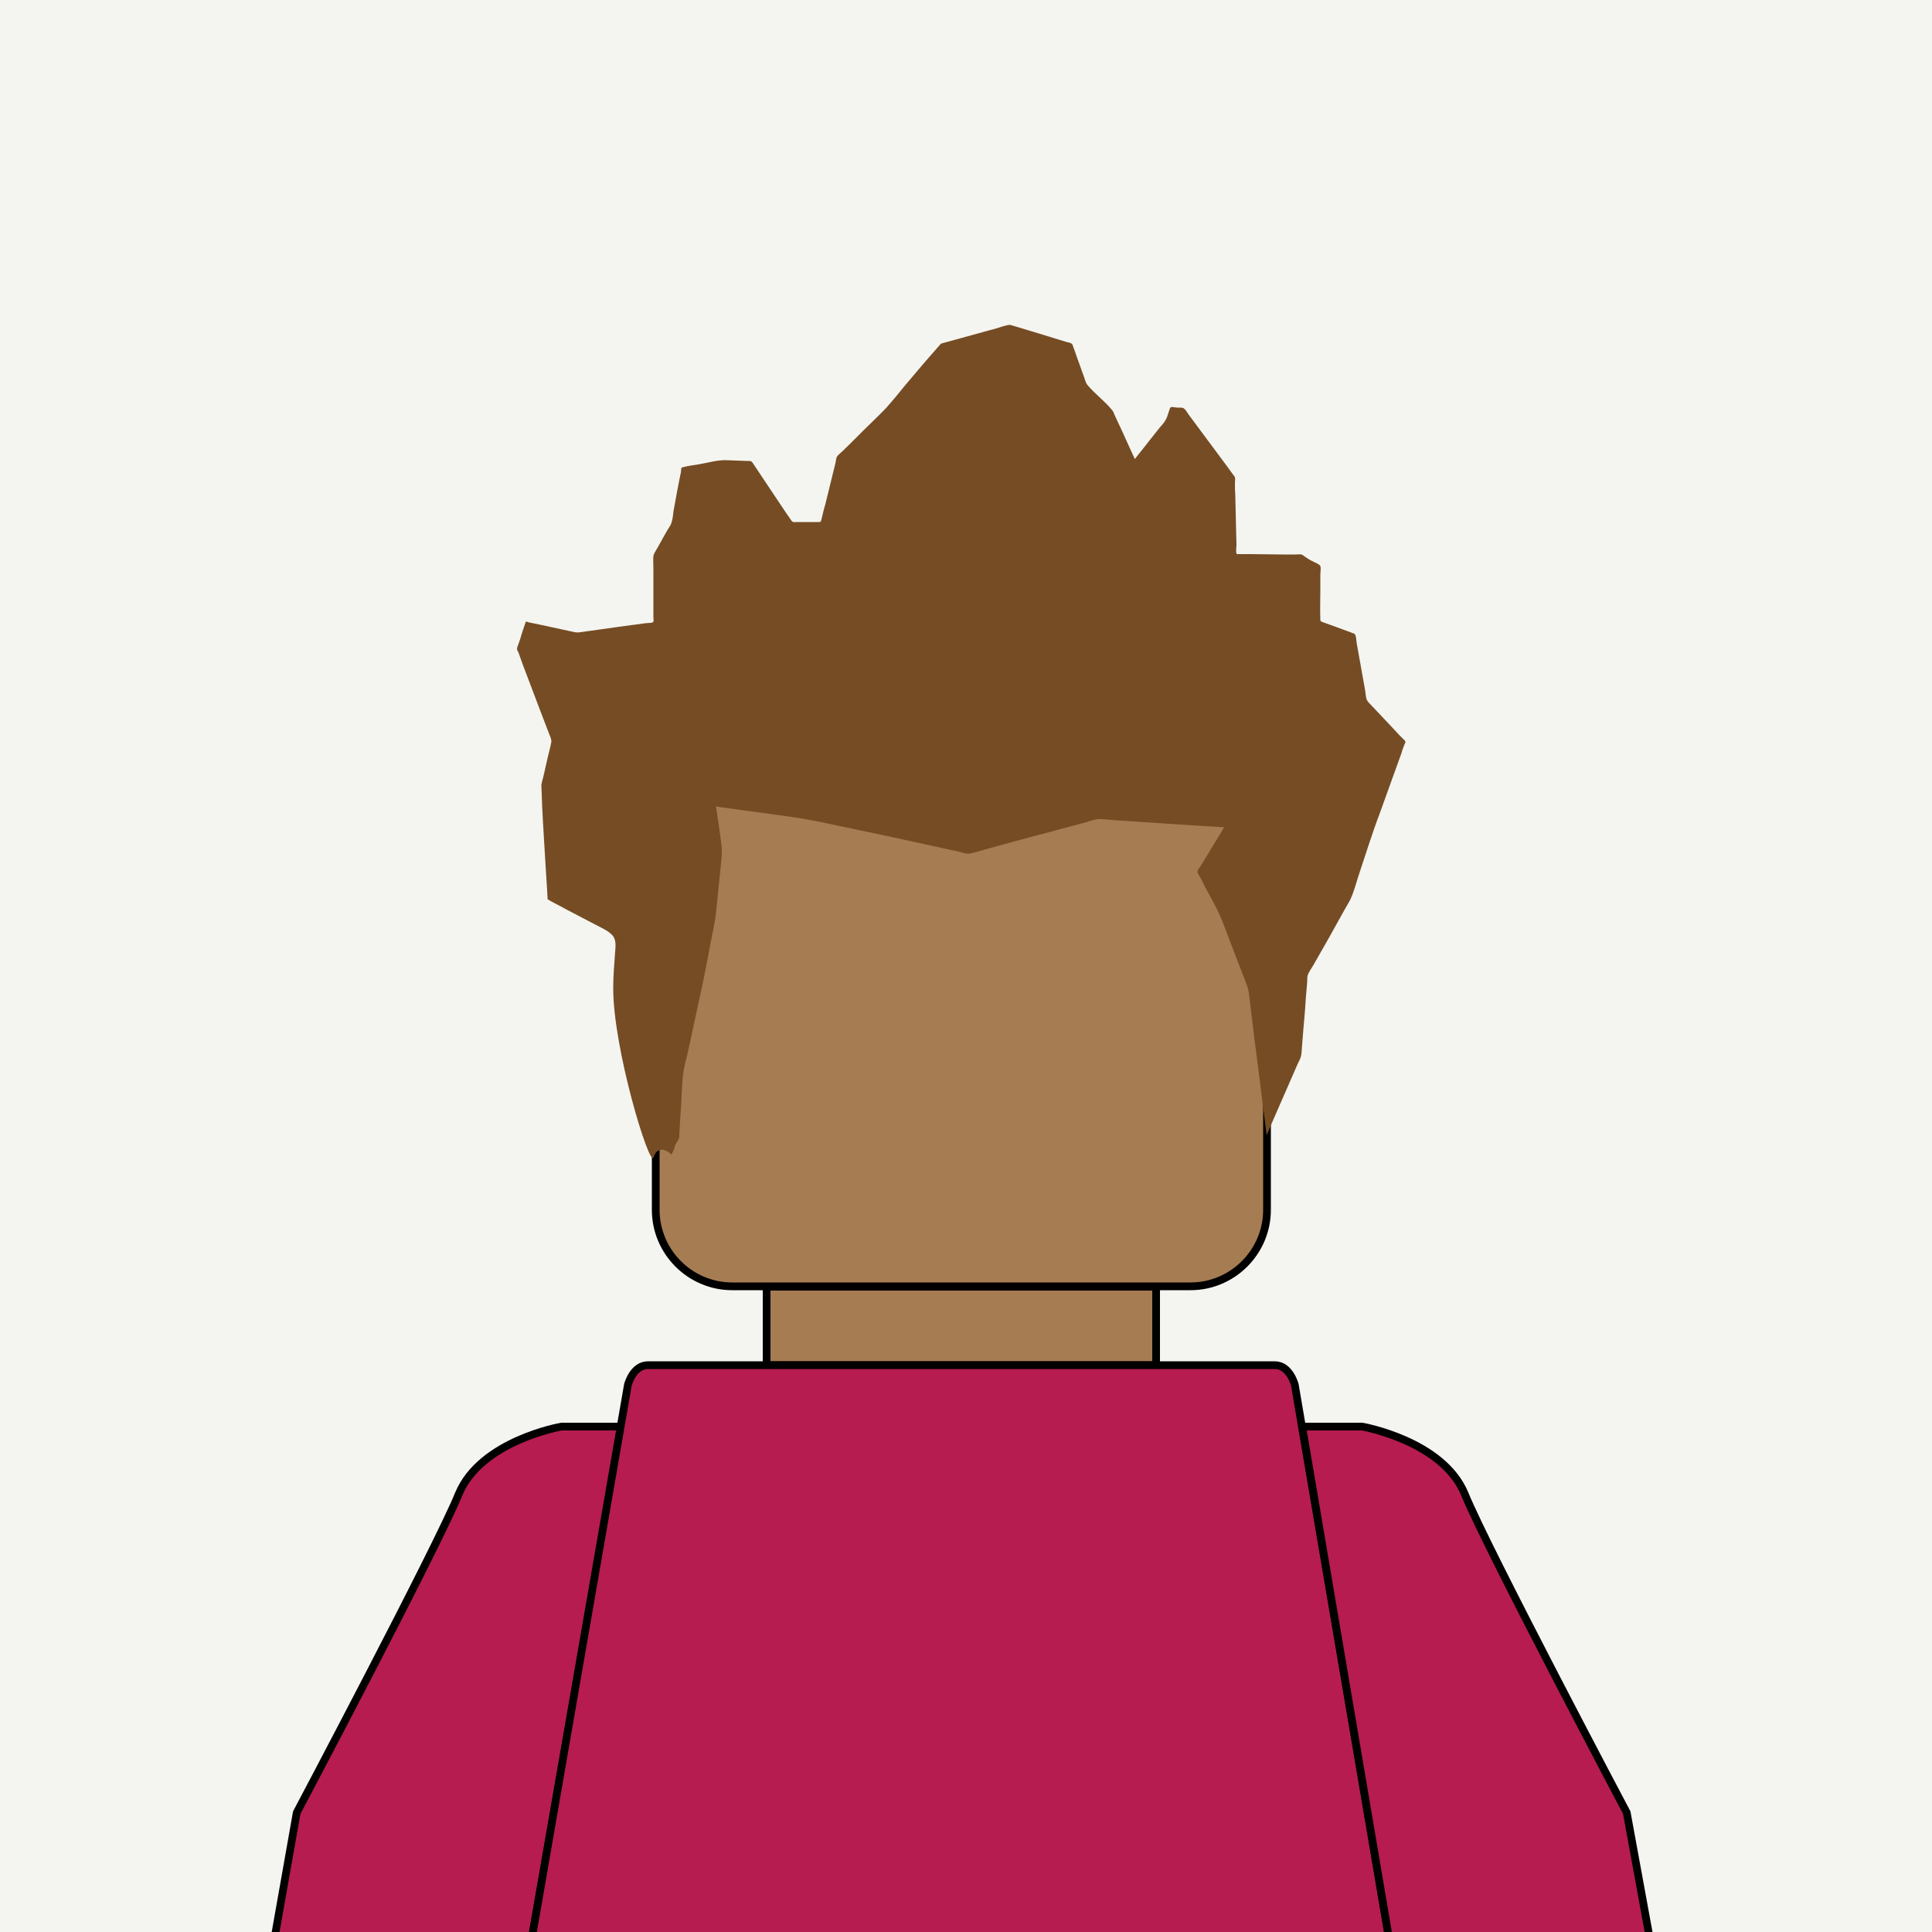
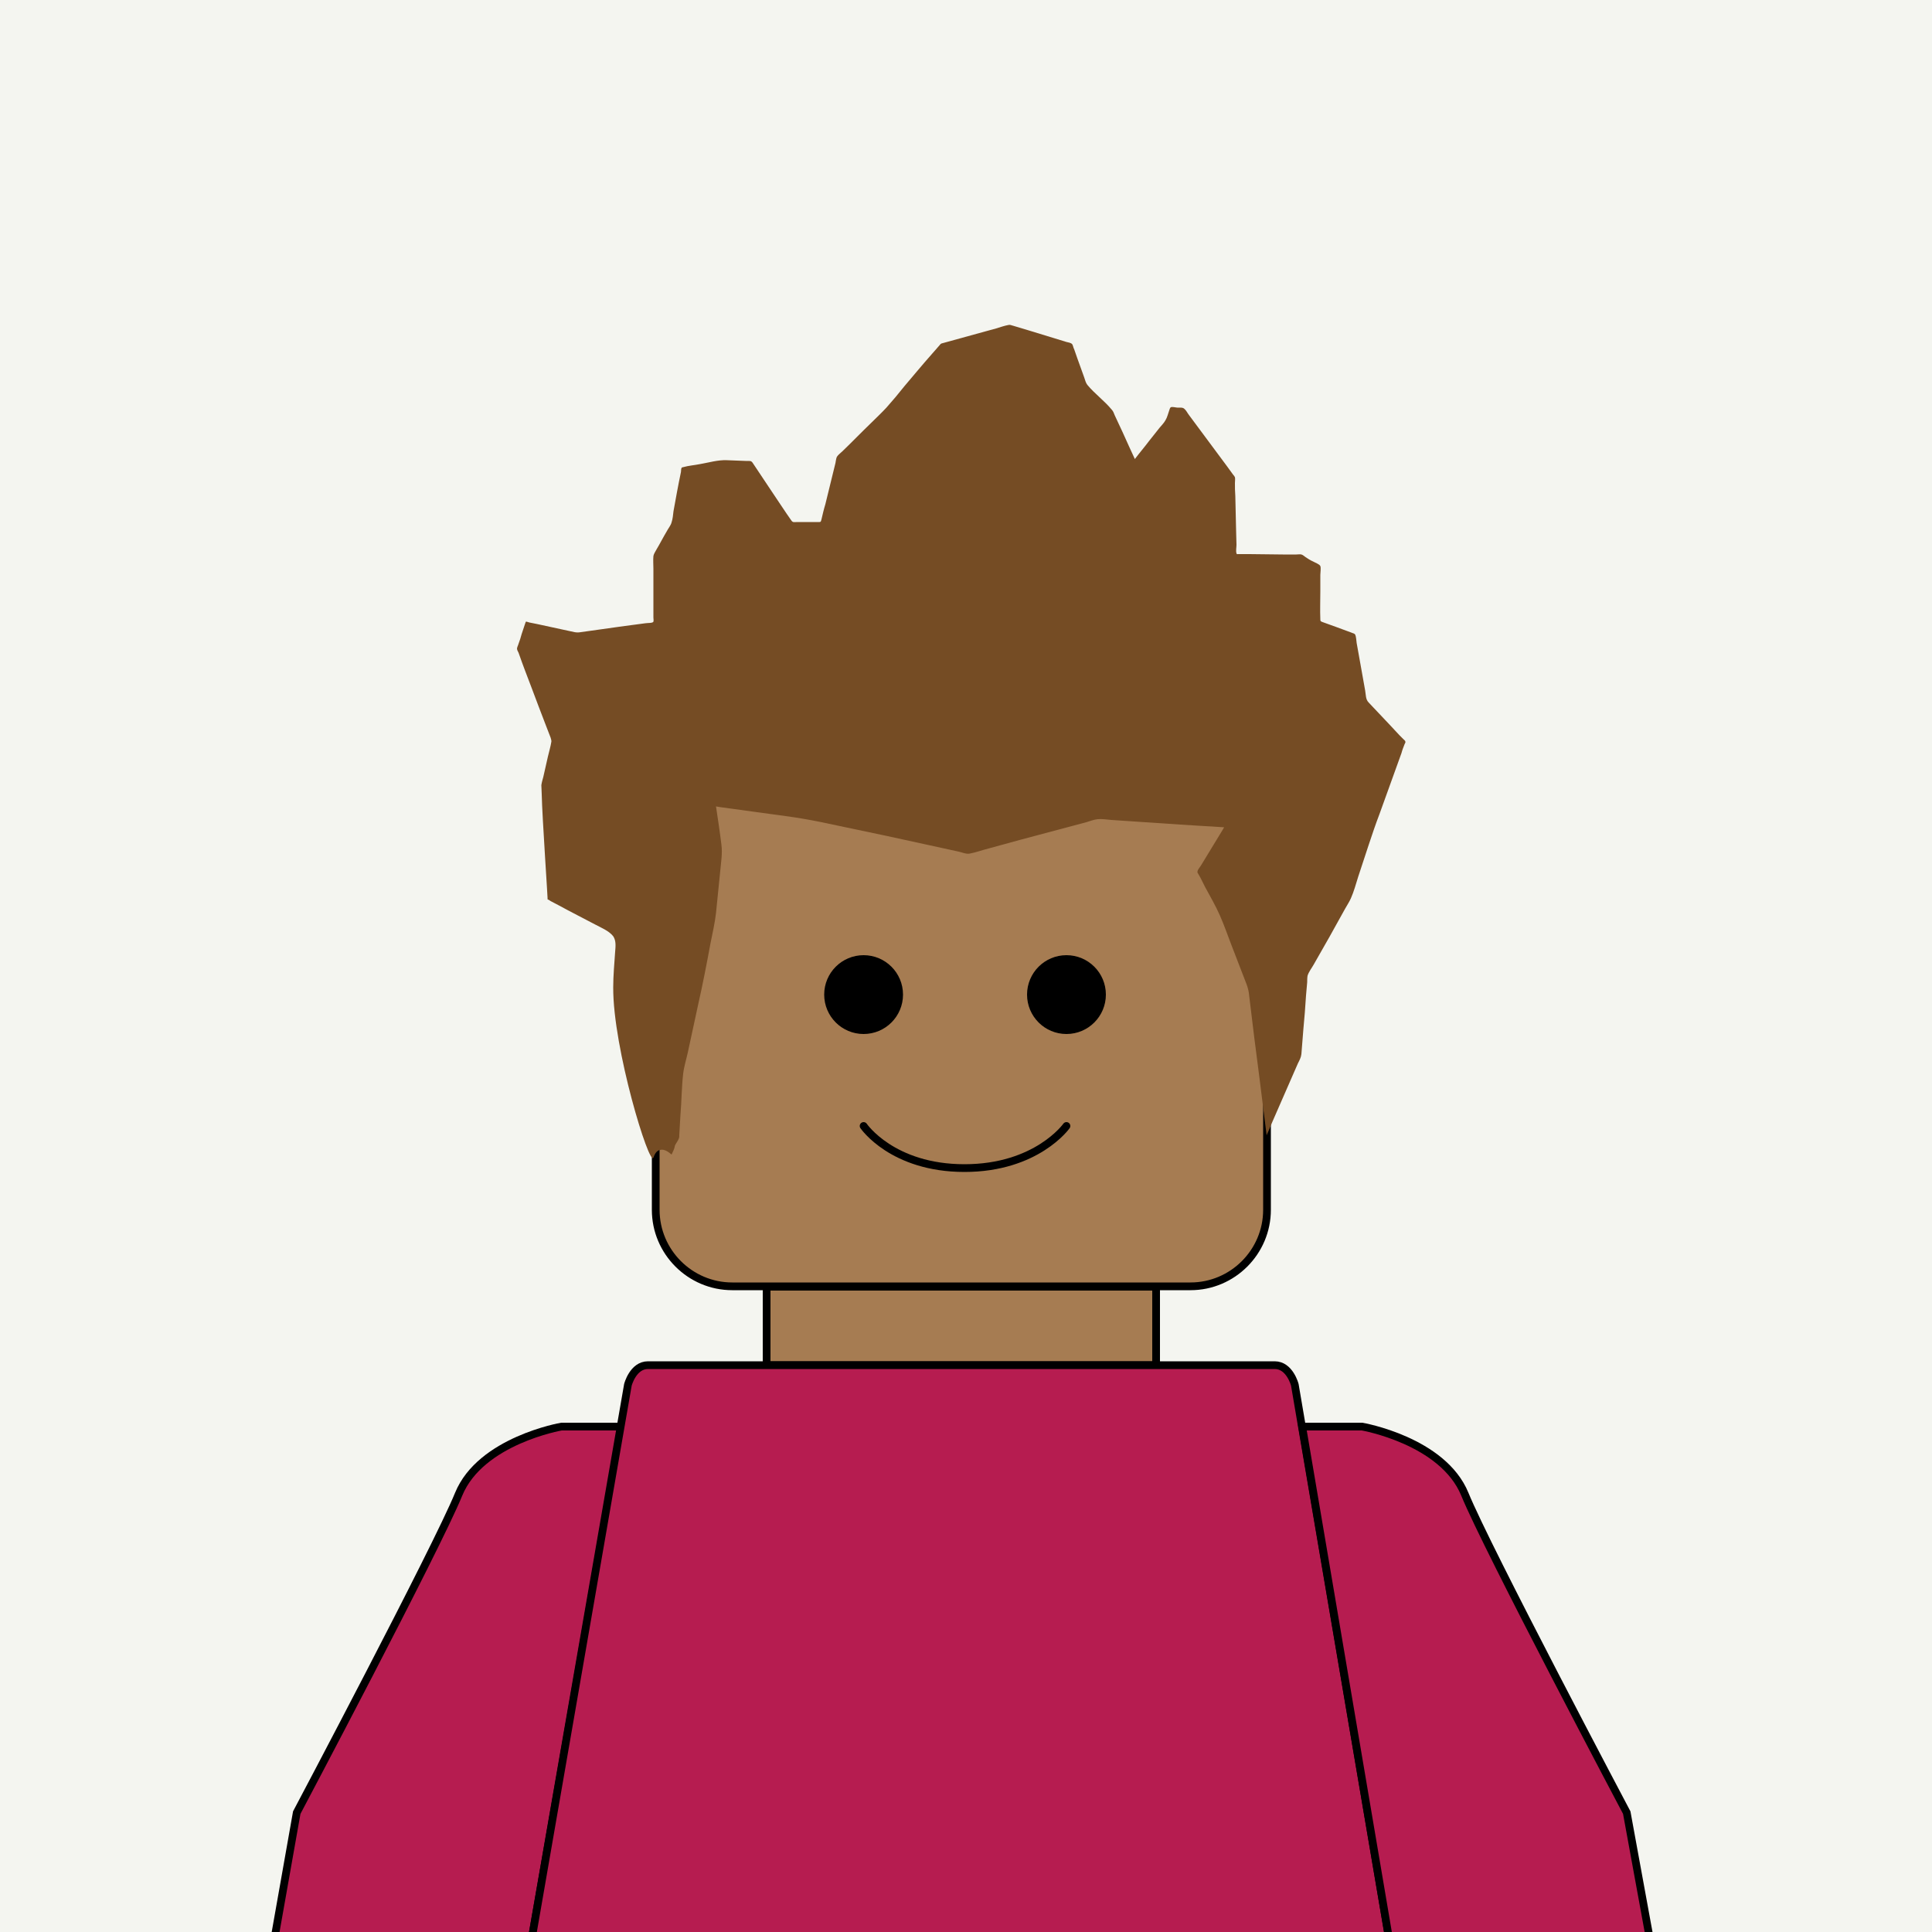
<svg xmlns="http://www.w3.org/2000/svg" version="1.1" id="Layer_1" x="0px" y="0px" viewBox="0 0 500 500" style="enable-background:new 0 0 500 500;" xml:space="preserve">
  <style type="text/css">
.background{fill:#F4F5F0;}
.skin{fill:#a67c52;stroke:#000000;stroke-width:2;stroke-linecap:round;stroke-miterlimit:10;}
.sweater{fill:#b61c50;stroke:#000000;stroke-width:2;stroke-linecap:round;stroke-miterlimit:10;}
+ .eyes{stroke:#000000;stroke-width:2;stroke-miterlimit:10;}
+ .mouth{fill:none;stroke:#000000;stroke-width:2;stroke-linecap:round;stroke-miterlimit:10;}
.hair{fill:#754c24;}
- </style>
+ frankenstein/face/face0.svg</style>
  <rect x="0" class="background" width="500" height="500" />
  <g>
    <path class="skin" d="M327.9,313.1c0,10.9-8.9,19.8-19.8,19.8H189.5c-10.9,0-19.8-8.9-19.8-19.8v-98.4c0-10.9,8.9-19.8,19.8-19.8   h118.6c10.9,0,19.8,8.9,19.8,19.8V313.1z" />
  </g>
  <rect x="198.4" y="333" class="skin" width="100.8" height="20.3" />
  <g>
    <path class="sweater" d="M145.3,369.2c0,0-20.9,3.6-26.6,17.5c-5.7,14-41.9,82.4-41.9,82.4l-6,33.9c0.4-2.7,66.6,0,66.6,0l23.4-133.8   H145.3z" />
  </g>
  <path class="sweater" d="M335.1,358.4c0,0-1.3-5.1-5.2-5.1s-81.1,0-81.1,0s-77.1,0-81.1,0c-3.9,0-5.2,5.1-5.2,5.1L137.4,503H249h110.7  L335.1,358.4z" />
  <g>
    <path class="sweater" d="M352.5,369.2c0,0,20.9,3.6,26.6,17.5c5.7,14,41.9,82.4,41.9,82.4l6.2,33.9c-0.4-2.7-67.5,0-67.5,0L337,369.2   H352.5z" />
  </g>
  <path class="skin" d="M284.8,194.4v-21.1c0-4.9-4-8.9-8.9-8.9h-54.4c-4.9,0-8.9,4-8.9,8.9v21.1H284.8z" />
+ I<circle class="eyes" cx="223.5" cy="257.4" r="9.2" />
+   <circle class="eyes" cx="276" cy="257.4" r="9.2" />
+   <path class="mouth" d="M276,291.4c0,0-7.7,10.9-26.4,10.9s-26.1-10.9-26.1-10.9" />
  <path class="hair" d="M173.8,298.8c-0.8-0.7-1.9-1.5-3-1.2c-0.9,0.2-1.4,1.1-1.7,2c-1,2.5-10.5-28.3-10.4-44.1c0-3.1,0.3-6.1,0.5-9.2  c0.1-1.3,0.3-2.8-0.5-4c-1.1-1.4-3.1-2.2-4.6-3c-3.2-1.7-6.4-3.3-9.5-5c-0.7-0.4-1.4-0.7-2.1-1.1c-0.1-0.1-0.6-0.4-0.7-0.4  c0,0-0.1,0-0.1-0.1c0.2,1.5-1.4-21.4-1.5-27.1c0-0.8-0.1-1.7-0.1-2.4c0.1-0.7,0.3-1.4,0.5-2.1c0.4-1.8,0.8-3.5,1.2-5.3  c0.3-1.3,0.7-2.6,0.9-3.9c0-0.4-0.1-0.6-0.2-1c-0.4-1-0.8-2.1-1.2-3.1c-1.3-3.3-2.5-6.6-3.8-10c-1.1-2.9-2.2-5.7-3.2-8.6  c-0.1-0.4-0.5-0.9-0.5-1.3c0-0.4,0.3-0.9,0.4-1.3c0.3-0.8,0.6-1.7,0.8-2.5c0.3-0.8,0.5-1.6,0.8-2.4c0.1-0.2,0.2-0.7,0.3-0.8  c0.1-0.1,0.8,0.2,0.9,0.2c0.7,0.1,1.3,0.3,2,0.4c3.2,0.7,6.4,1.4,9.7,2.1c0.6,0.1,1,0.1,1.6,0c1.7-0.2,3.3-0.5,5-0.7  c2.1-0.3,4.3-0.6,6.4-0.9c1.8-0.2,3.6-0.5,5.3-0.7c0.5-0.1,1.9,0,2.1-0.4c0.1-0.3,0-0.8,0-1.1c0-0.6,0-1.3,0-1.9c0-1.8,0-3.5,0-5.3  c0-1.8,0-3.6,0-5.4c0-1.1-0.1-2.2,0-3.3c0.1-0.6,0.5-1.1,0.8-1.7c0.9-1.5,1.7-3.1,2.6-4.6c0.4-0.8,1.1-1.6,1.3-2.4  c0.3-0.9,0.4-2,0.5-2.9c0.6-3.3,1.2-6.7,1.9-10c0.1-0.3,0-0.9,0.2-1.2c0.1-0.2,0.1-0.1,0.4-0.2c1.4-0.4,2.9-0.5,4.4-0.8  c2.3-0.4,4.6-1.1,6.9-1c1.7,0.1,3.5,0.1,5.2,0.2c0.8,0,1.1-0.1,1.5,0.5c1.7,2.5,3.3,5,5,7.5c1.7,2.5,3.3,5,5,7.4  c0.4,0.6,0.8,0.4,1.5,0.4c1.7,0,3.5,0,5.2,0c0.9,0,0.9,0.1,1.1-0.7c0.3-1.3,0.6-2.6,1-3.9c0.8-3.4,1.7-6.8,2.5-10.2  c0.2-0.6,0.2-1.5,0.5-2.1c0.3-0.5,1-1,1.4-1.4c2.5-2.4,4.9-4.9,7.4-7.3c1.3-1.3,2.7-2.6,4-4c1.6-1.8,3.2-3.7,4.7-5.6  c2.3-2.7,4.6-5.5,7-8.2c0.7-0.8,1.4-1.6,2.1-2.4c0.3-0.4,0.4-0.4,0.8-0.5c2.9-0.8,5.8-1.6,8.7-2.4c1.7-0.5,3.4-0.9,5.1-1.4  c1-0.3,2.1-0.7,3.2-0.9c0.5-0.1,0.7,0.1,1.2,0.2c1.3,0.4,2.7,0.8,4,1.2c3.3,1,6.5,2,9.8,3c0.4,0.1,1.2,0.2,1.5,0.6  c0.2,0.3,0.3,1,0.5,1.3c0.3,0.8,0.5,1.5,0.8,2.3c0.6,1.7,1.2,3.3,1.8,5c0.2,0.6,0.4,1.4,0.8,1.9c1.9,2.3,4.4,4.1,6.3,6.4  c0.4,0.4,0.6,1,0.8,1.5c0.7,1.5,1.4,3,2.1,4.5c1,2.3,2.1,4.6,3.1,6.8c1.2-1.6,2.5-3.1,3.7-4.7c0.9-1.1,1.8-2.3,2.7-3.4  c0.5-0.6,1.1-1.2,1.5-1.9c0.5-0.8,0.7-1.8,1-2.6c0.1-0.3,0.2-0.7,0.4-0.8c0.4-0.2,1.4,0.1,1.8,0.1c0.6,0,1.3-0.1,1.7,0.3  c0.5,0.4,0.8,1.1,1.2,1.6c3.3,4.4,6.5,8.8,9.8,13.2c0.5,0.7,1.1,1.5,1.6,2.2c0.2,0.2,0.4,0.5,0.5,0.7c0.1,0.4,0,1.1,0,1.5  c0,1.1,0,2.2,0.1,3.4c0.1,2.9,0.1,5.9,0.2,8.8c0,1.3,0.1,2.6,0.1,3.8c0,0.6-0.2,1.6,0,2.2c0.1,0.3,0.1,0.2,0.5,0.2  c0.9,0,1.9,0,2.8,0c2.9,0,5.8,0.1,8.7,0.1c1.2,0,2.3,0,3.5,0c0.4,0,0.9-0.1,1.3,0c0.4,0.1,0.8,0.5,1.1,0.7c0.6,0.4,1.2,0.8,1.9,1.1  c0.5,0.3,1.7,0.7,1.9,1.2c0.2,0.5,0,1.7,0,2.3c0,1.4,0,2.8,0,4.2c0,2.4-0.1,4.9,0,7.3c0,0.5,0.1,0.5,0.6,0.7  c1.2,0.4,2.4,0.9,3.6,1.3c1.3,0.5,2.5,0.9,3.8,1.4c0.4,0.2,0.8,0.2,1,0.5c0.3,0.6,0.3,1.6,0.4,2.2c0.2,1.3,0.5,2.6,0.7,3.9  c0.5,2.8,1,5.6,1.5,8.4c0.2,1.1,0.1,2.3,0.9,3.1c1.7,1.8,3.5,3.7,5.2,5.5c0.9,1,1.9,2,2.8,3c0.3,0.3,0.7,0.7,1,1  c0.1,0.1,0.5,0.4,0.5,0.6c0.1,0.2-0.1,0.5-0.2,0.7c-0.3,0.8-0.6,1.5-0.8,2.3c-1.9,5.3-3.8,10.5-5.7,15.8c-1,2.6-1.9,5.3-2.8,8  c-0.9,2.7-1.8,5.5-2.7,8.2c-0.6,1.9-1.1,3.8-1.9,5.6c-0.4,0.9-1,1.8-1.5,2.7c-1.3,2.4-2.7,4.8-4,7.2c-1.4,2.4-2.7,4.8-4.1,7.2  c-0.5,0.9-1.3,1.9-1.6,2.9c-0.1,0.5-0.1,1.2-0.1,1.7c-0.1,1.1-0.2,2.3-0.3,3.4c-0.2,3-0.4,5.9-0.7,8.9c-0.2,2.1-0.3,4.2-0.5,6.3  c-0.1,0.9-0.5,1.6-0.9,2.4c-2.2,5-4.4,10.1-6.6,15.1c-0.5,1.2-1,2.4-1.5,3.5c-0.6-5.1-1.3-10.1-1.9-15.2c-0.9-6.9-1.8-13.9-2.6-20.8  c-0.1-1.2-0.3-2-0.7-3.1c-1.3-3.4-2.6-6.7-3.9-10.1c-1-2.6-1.9-5.2-3-7.7c-1.1-2.5-2.5-4.9-3.8-7.3c-0.4-0.8-0.8-1.6-1.2-2.4  c-0.2-0.4-0.6-1-0.8-1.4c-0.1-0.6,0.6-1.3,0.9-1.8c1.9-3.1,3.7-6.1,5.6-9.2c0.1-0.2,0.3-0.5,0.4-0.7c-3.8-0.2-7.6-0.5-11.4-0.7  c-5.9-0.4-11.9-0.8-17.8-1.2c-1.1-0.1-2.4-0.3-3.5-0.2c-1,0.1-2,0.5-3,0.8c-5.6,1.5-11.2,3-16.9,4.5c-2.8,0.8-5.6,1.5-8.4,2.3  c-1.6,0.4-3.2,1-4.8,1.3c-0.9,0.2-2-0.3-2.9-0.5c-2.9-0.6-5.8-1.3-8.7-1.9c-3.4-0.7-6.7-1.5-10.1-2.2c-5.7-1.2-11.4-2.4-17.1-3.6  c-3-0.6-5.9-1.1-8.9-1.5c-5.6-0.8-11.2-1.5-16.8-2.3c-0.4-0.1-0.8-0.1-1.2-0.2c0.5,3.3,1,6.6,1.4,9.9c0.3,2.3-0.1,4.5-0.3,6.8  c-0.4,3.6-0.7,7.3-1.1,10.9c-0.3,2.6-0.9,5.2-1.4,7.7c-1,5.4-2,10.6-3.2,15.9c-0.9,4.2-1.8,8.3-2.7,12.5c-0.4,1.8-1,3.7-1.2,5.5  c-0.4,3.5-0.4,7.1-0.7,10.6c-0.1,1.7-0.2,3.4-0.3,5.2c0,0.3,0,0.7-0.1,0.9c-0.2,0.6-0.7,1.2-1,1.8  C174.5,297.5,174.1,298.1,173.8,298.8z" />
</svg>
